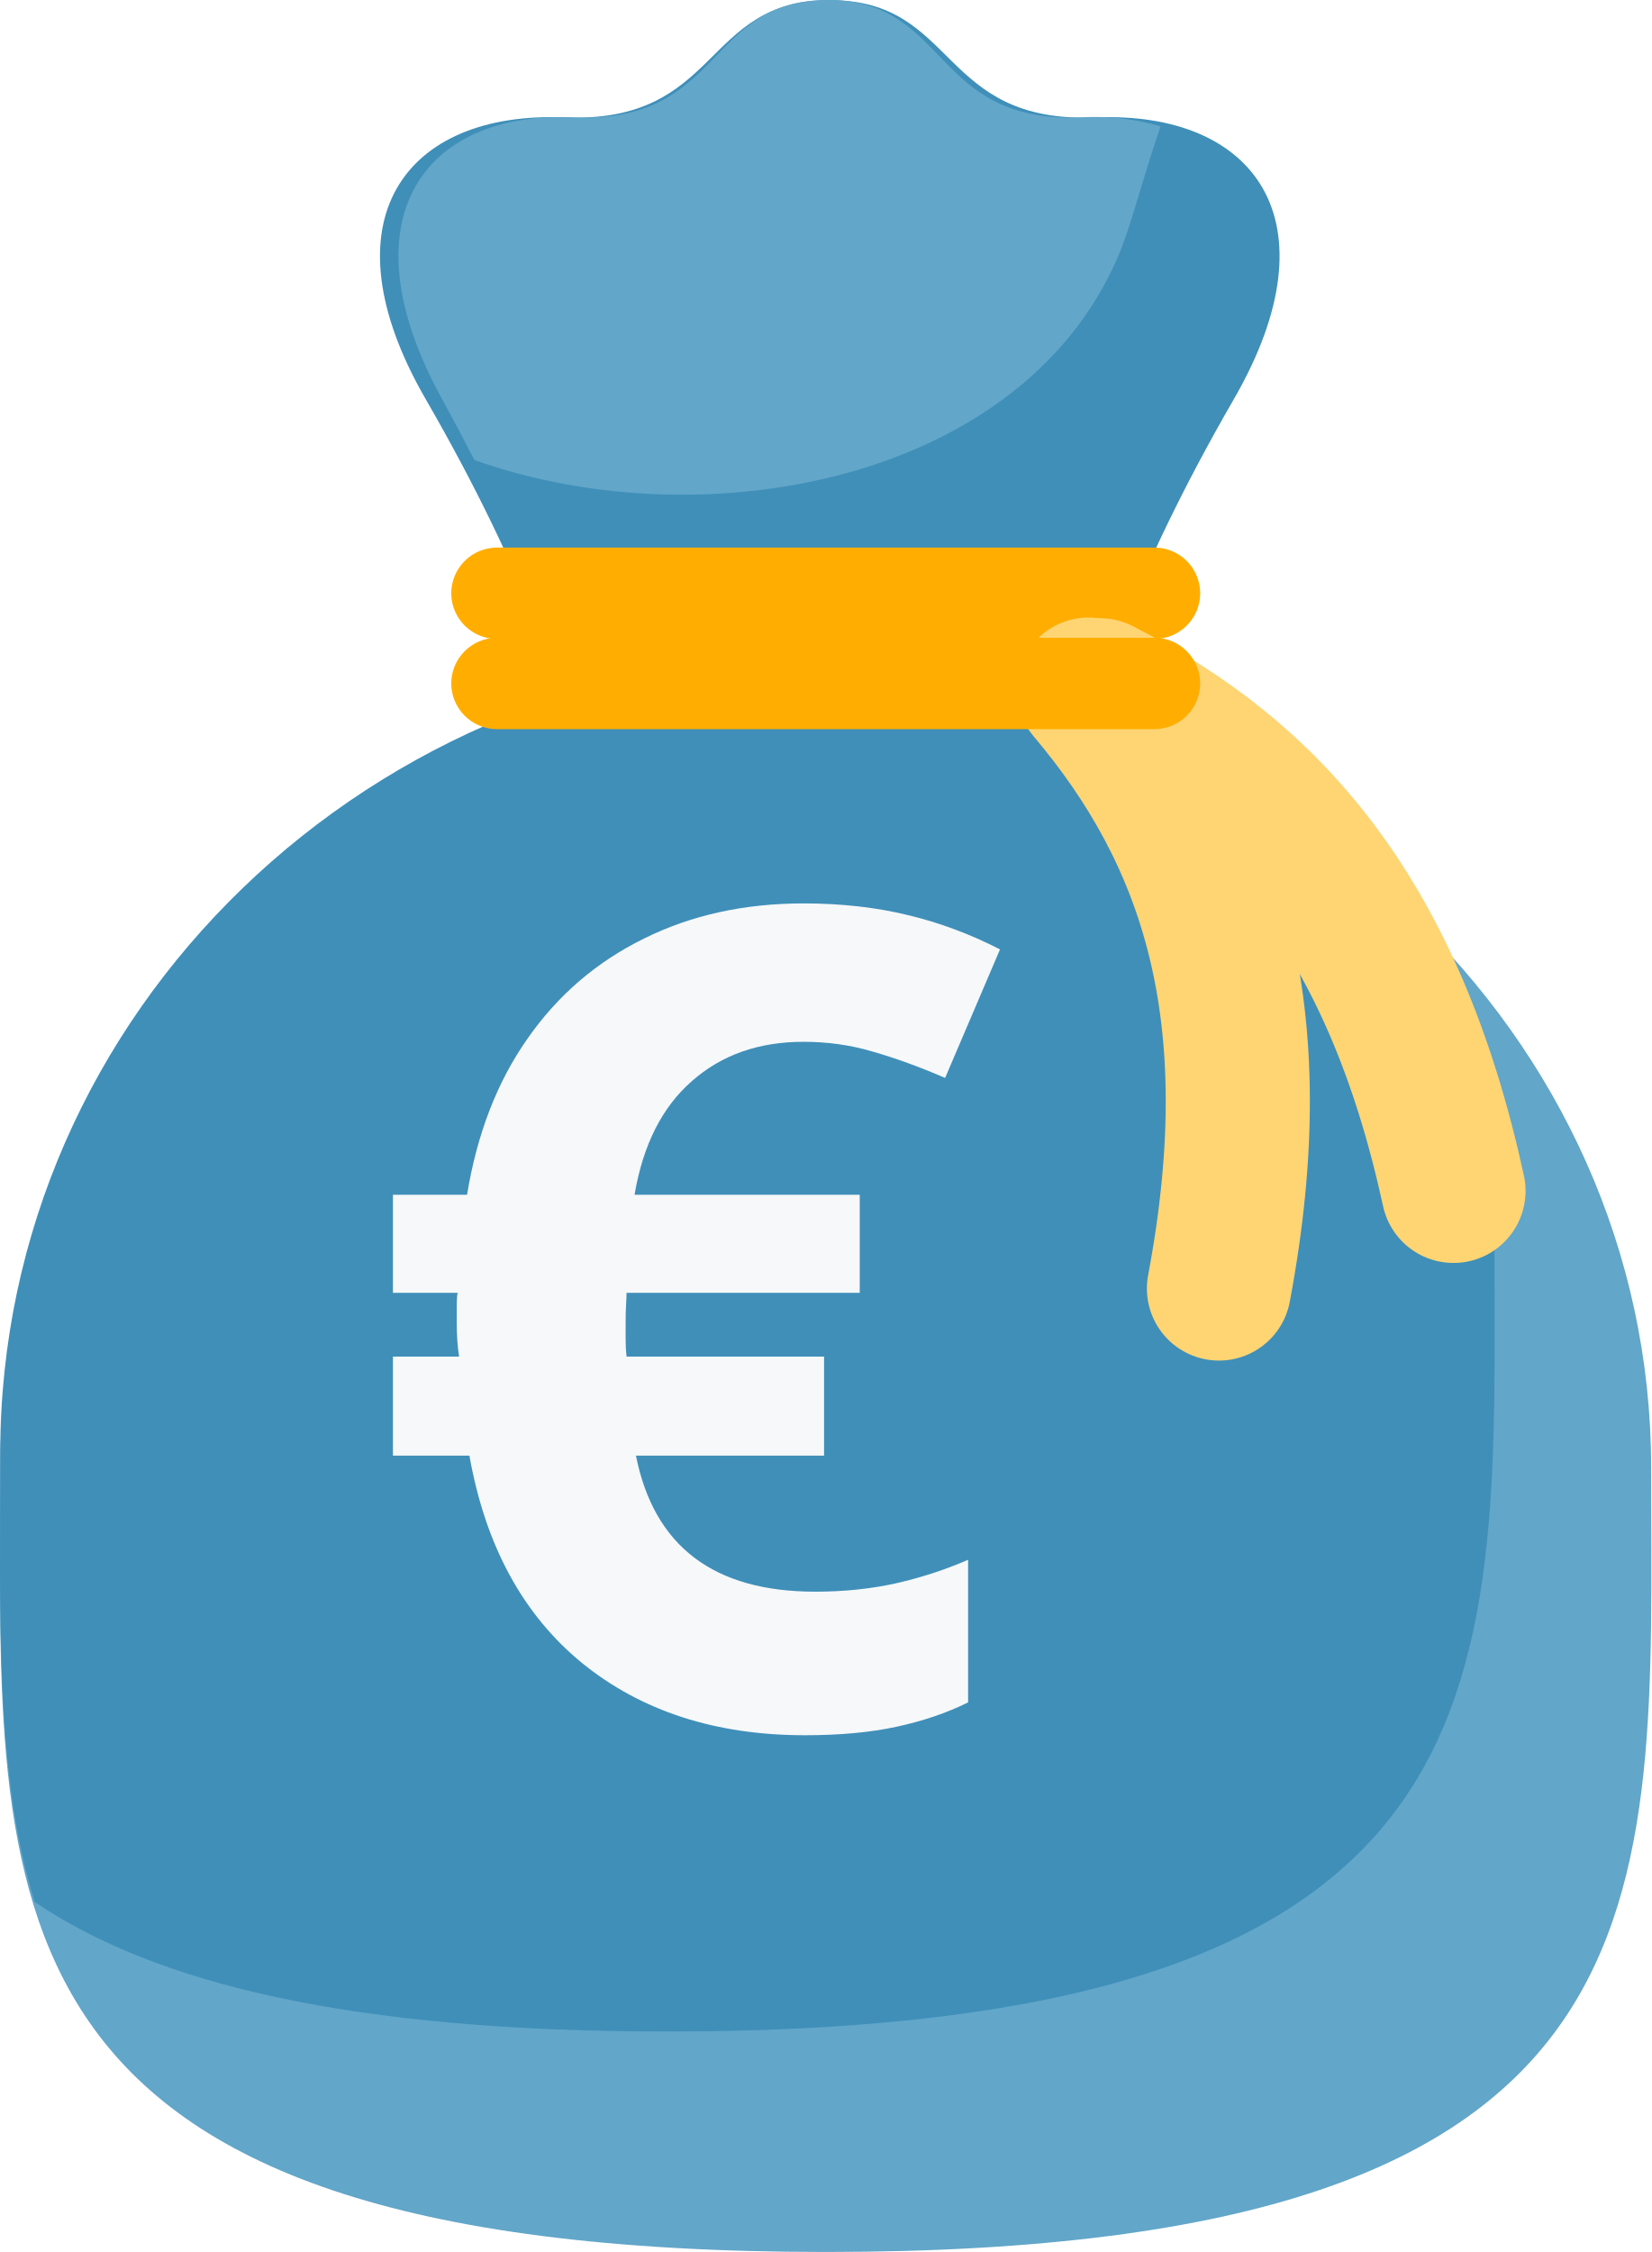
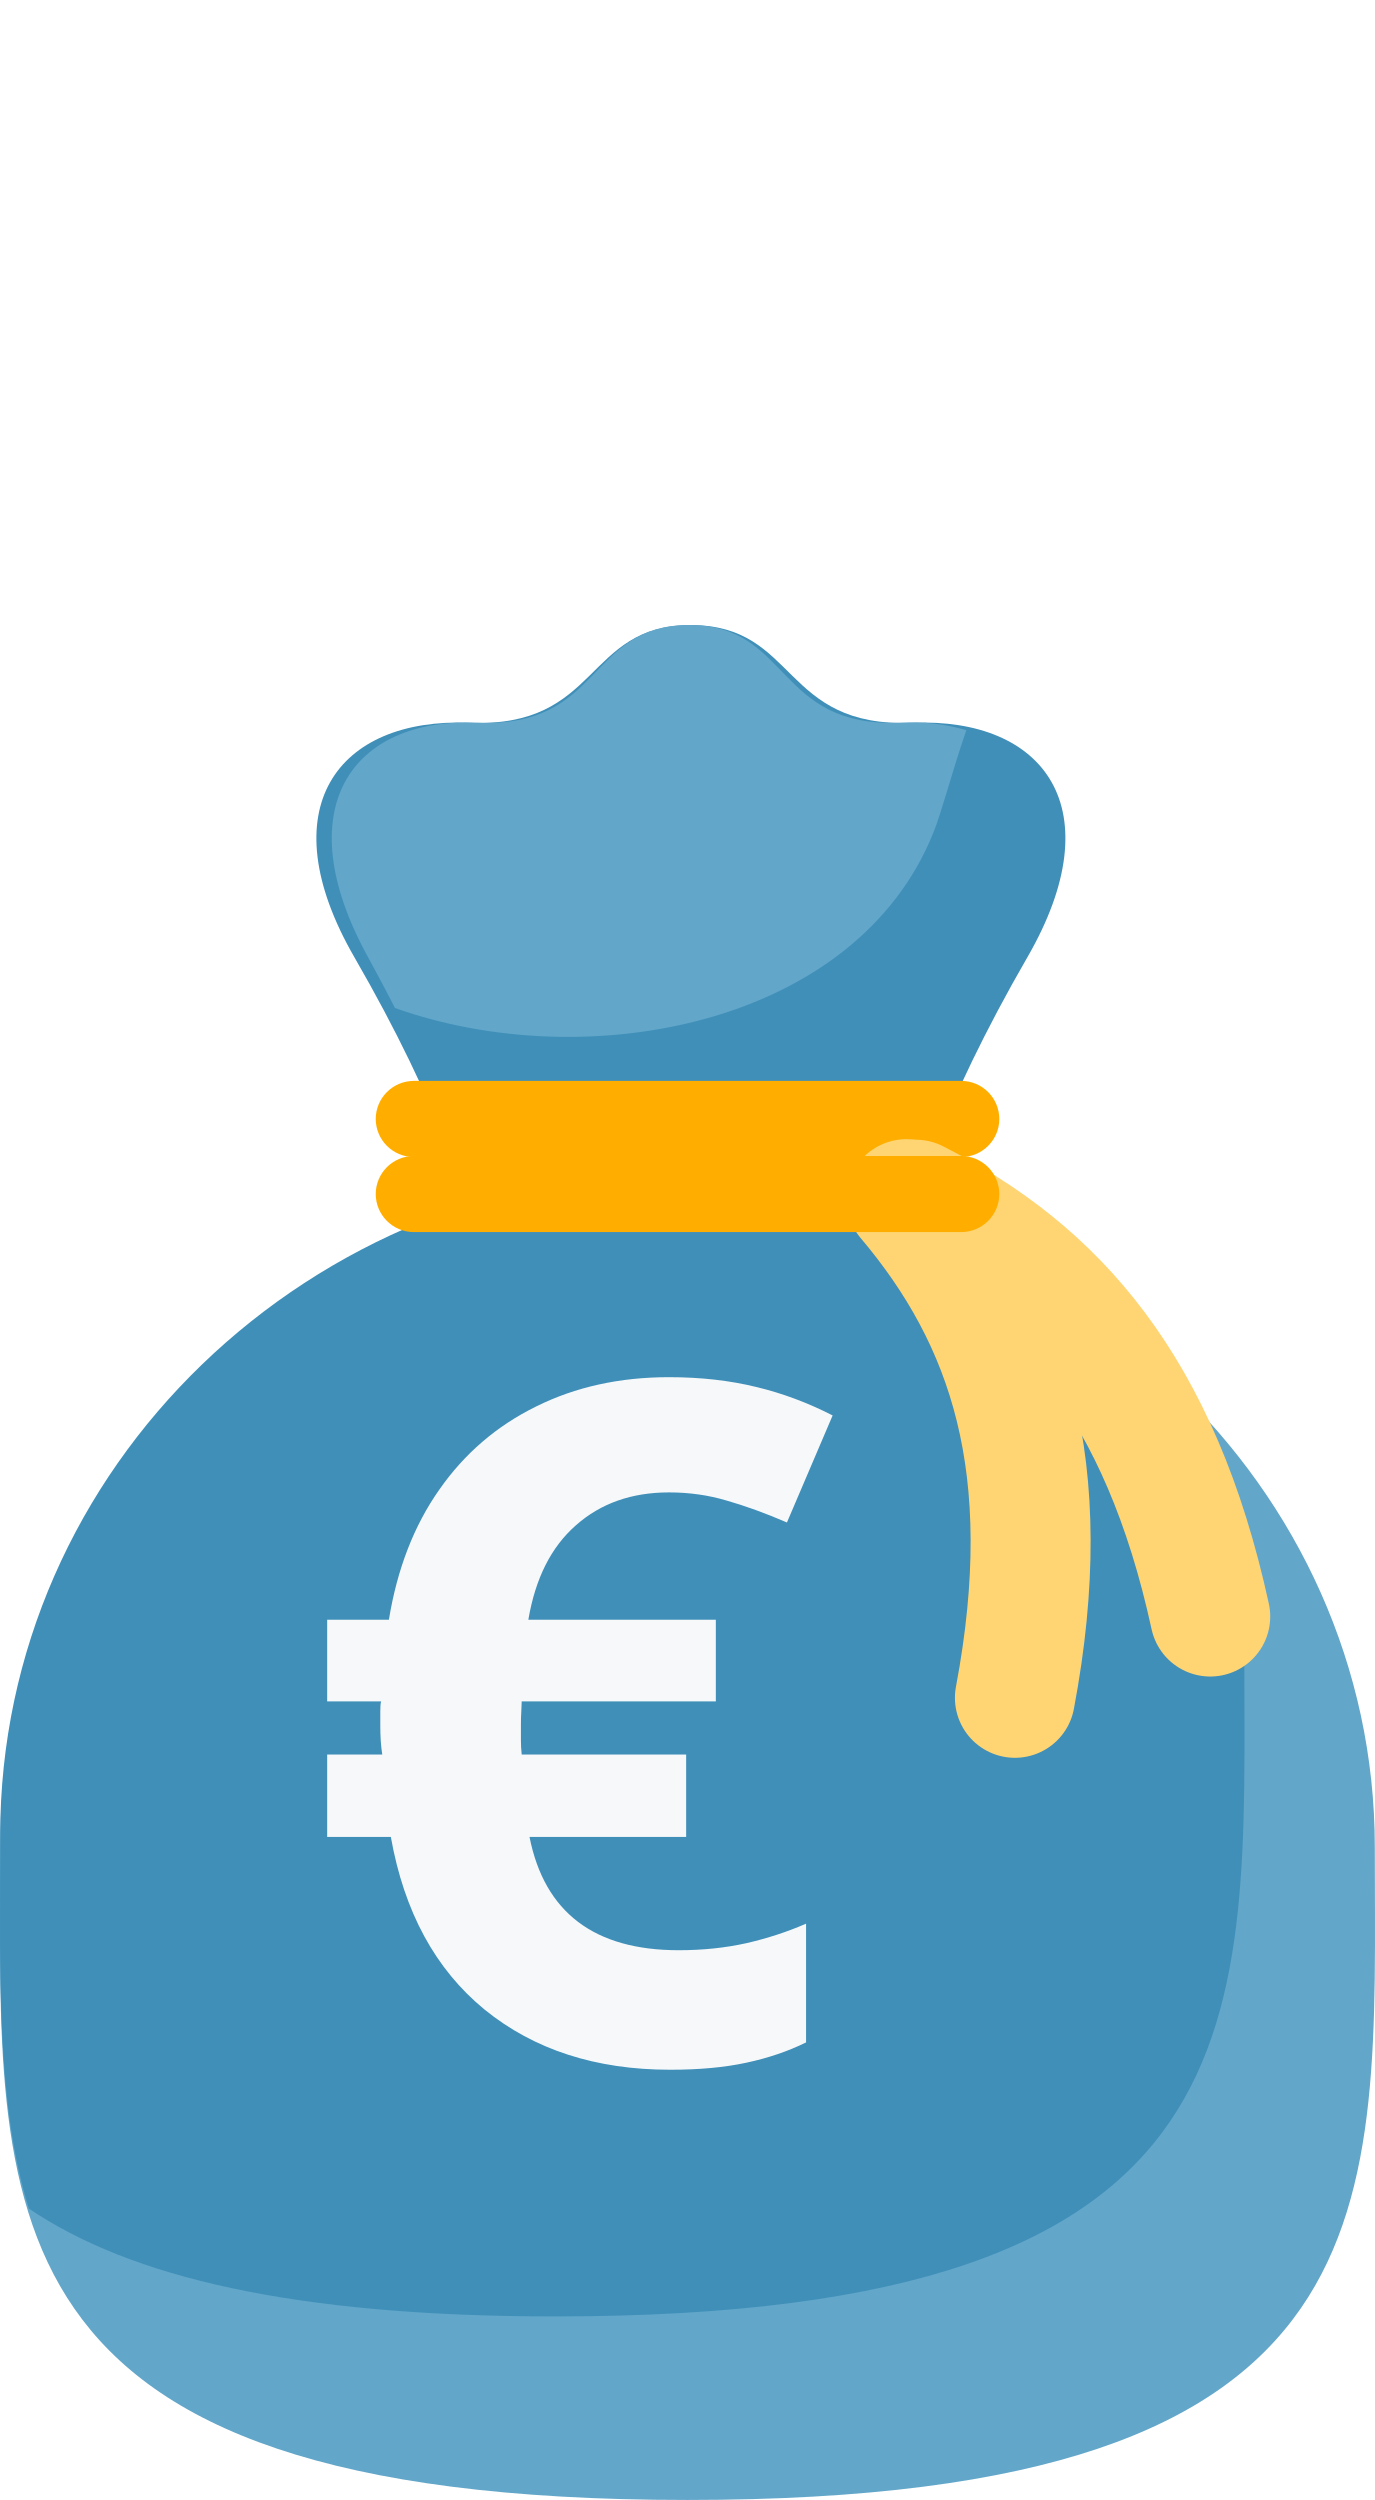
- <svg xmlns="http://www.w3.org/2000/svg" width="55" height="75" viewBox="0 0 55 75">
-   <g id="argent" transform="translate(-96.38 -304.834)">
+ <svg xmlns="http://www.w3.org/2000/svg" width="55" height="100" viewBox="0 0 55 100">
+   <g id="argent" transform="translate(-96.38 -279.834)">
+     <rect id="fond" width="55" height="100" transform="translate(96.38 279.834)" fill="none" />
    <path id="Tracé" d="M133.961,329.7c-.141-1.43-1.421-5.606-4.867-11.57s-.675-9.6,4.59-9.385,4.582-3.907,8.866-3.907,3.6,4.121,8.867,3.907,8.036,3.421,4.59,9.385-4.726,10.14-4.867,11.57C149.889,342.375,135.211,342.375,133.961,329.7Z" transform="translate(-18.535)" fill="#3f8fb9" fill-rule="evenodd" />
    <path id="Tracé-2" data-name="Tracé" d="M123.88,360.921c15.184,0,27.492,11.7,27.492,26.122s1.247,26.121-27.492,26.121S96.388,401.47,96.388,387.043,108.7,360.921,123.88,360.921Z" transform="translate(0 -33.331)" fill="#62a6c9" fill-rule="evenodd" />
    <path id="Tracé-3" data-name="Tracé" d="M123.954,360.921a27.983,27.983,0,0,1,19.527,7.828,25.734,25.734,0,0,1,2.671,11.437c0,14.7,1.251,26.608-27.566,26.608-10.512,0-17.02-1.587-21.05-4.314-1.325-4.261-1.148-9.408-1.148-14.951C96.388,372.834,108.73,360.921,123.954,360.921Z" transform="translate(0 -34.303)" fill="#3f8fb9" fill-rule="evenodd" />
    <path id="Tracé-4" data-name="Tracé" d="M133.253,350.387h21.9a1.527,1.527,0,0,1,1.522,1.522h0a1.527,1.527,0,0,1-1.522,1.523h-21.9a1.527,1.527,0,0,1-1.522-1.523h0A1.527,1.527,0,0,1,133.253,350.387Z" transform="translate(-20.322 -27.317)" fill="#ffae00" fill-rule="evenodd" />
    <path id="Tracé-5" data-name="Tracé" d="M183.284,362.439c4.075,4.821,6.082,10.71,4.343,19.945" transform="translate(-50.65 -34.638)" fill="none" stroke="#ffd573" stroke-linecap="round" stroke-linejoin="round" stroke-width="4.8" />
    <path id="Tracé-6" data-name="Tracé" d="M183.284,362.439c5.632,2.85,9.778,7.49,11.777,16.672" transform="translate(-50.272 -34.616)" fill="none" stroke="#ffd573" stroke-linecap="round" stroke-linejoin="round" stroke-width="4.8" />
    <path id="Tracé-7" data-name="Tracé" d="M133.253,357.892h21.9a1.526,1.526,0,0,1,1.522,1.522h0a1.527,1.527,0,0,1-1.522,1.522h-21.9a1.527,1.527,0,0,1-1.522-1.522h0A1.526,1.526,0,0,1,133.253,357.892Z" transform="translate(-20.322 -31.818)" fill="#ffae00" fill-rule="evenodd" />
    <path id="Tracé-8" data-name="Tracé" d="M130.1,320.155q-.5-.976-1.076-2.029c-3.288-5.964-.644-9.6,4.379-9.385s4.372-3.907,8.46-3.907,3.437,4.121,8.46,3.907a7.807,7.807,0,0,1,2.63.3c-.636,1.868-.969,3.233-1.319,4.1C148.554,320.824,137.828,322.9,130.1,320.155Z" transform="translate(-17.92)" fill="#62a6c9" fill-rule="evenodd" />
    <text id="_" data-name="€" transform="translate(108.248 362.249)" fill="#f6f8f9" font-size="38" font-family="Avenir-Heavy, Avenir" font-weight="800">
      <tspan x="0" y="0">€</tspan>
    </text>
  </g>
</svg>
